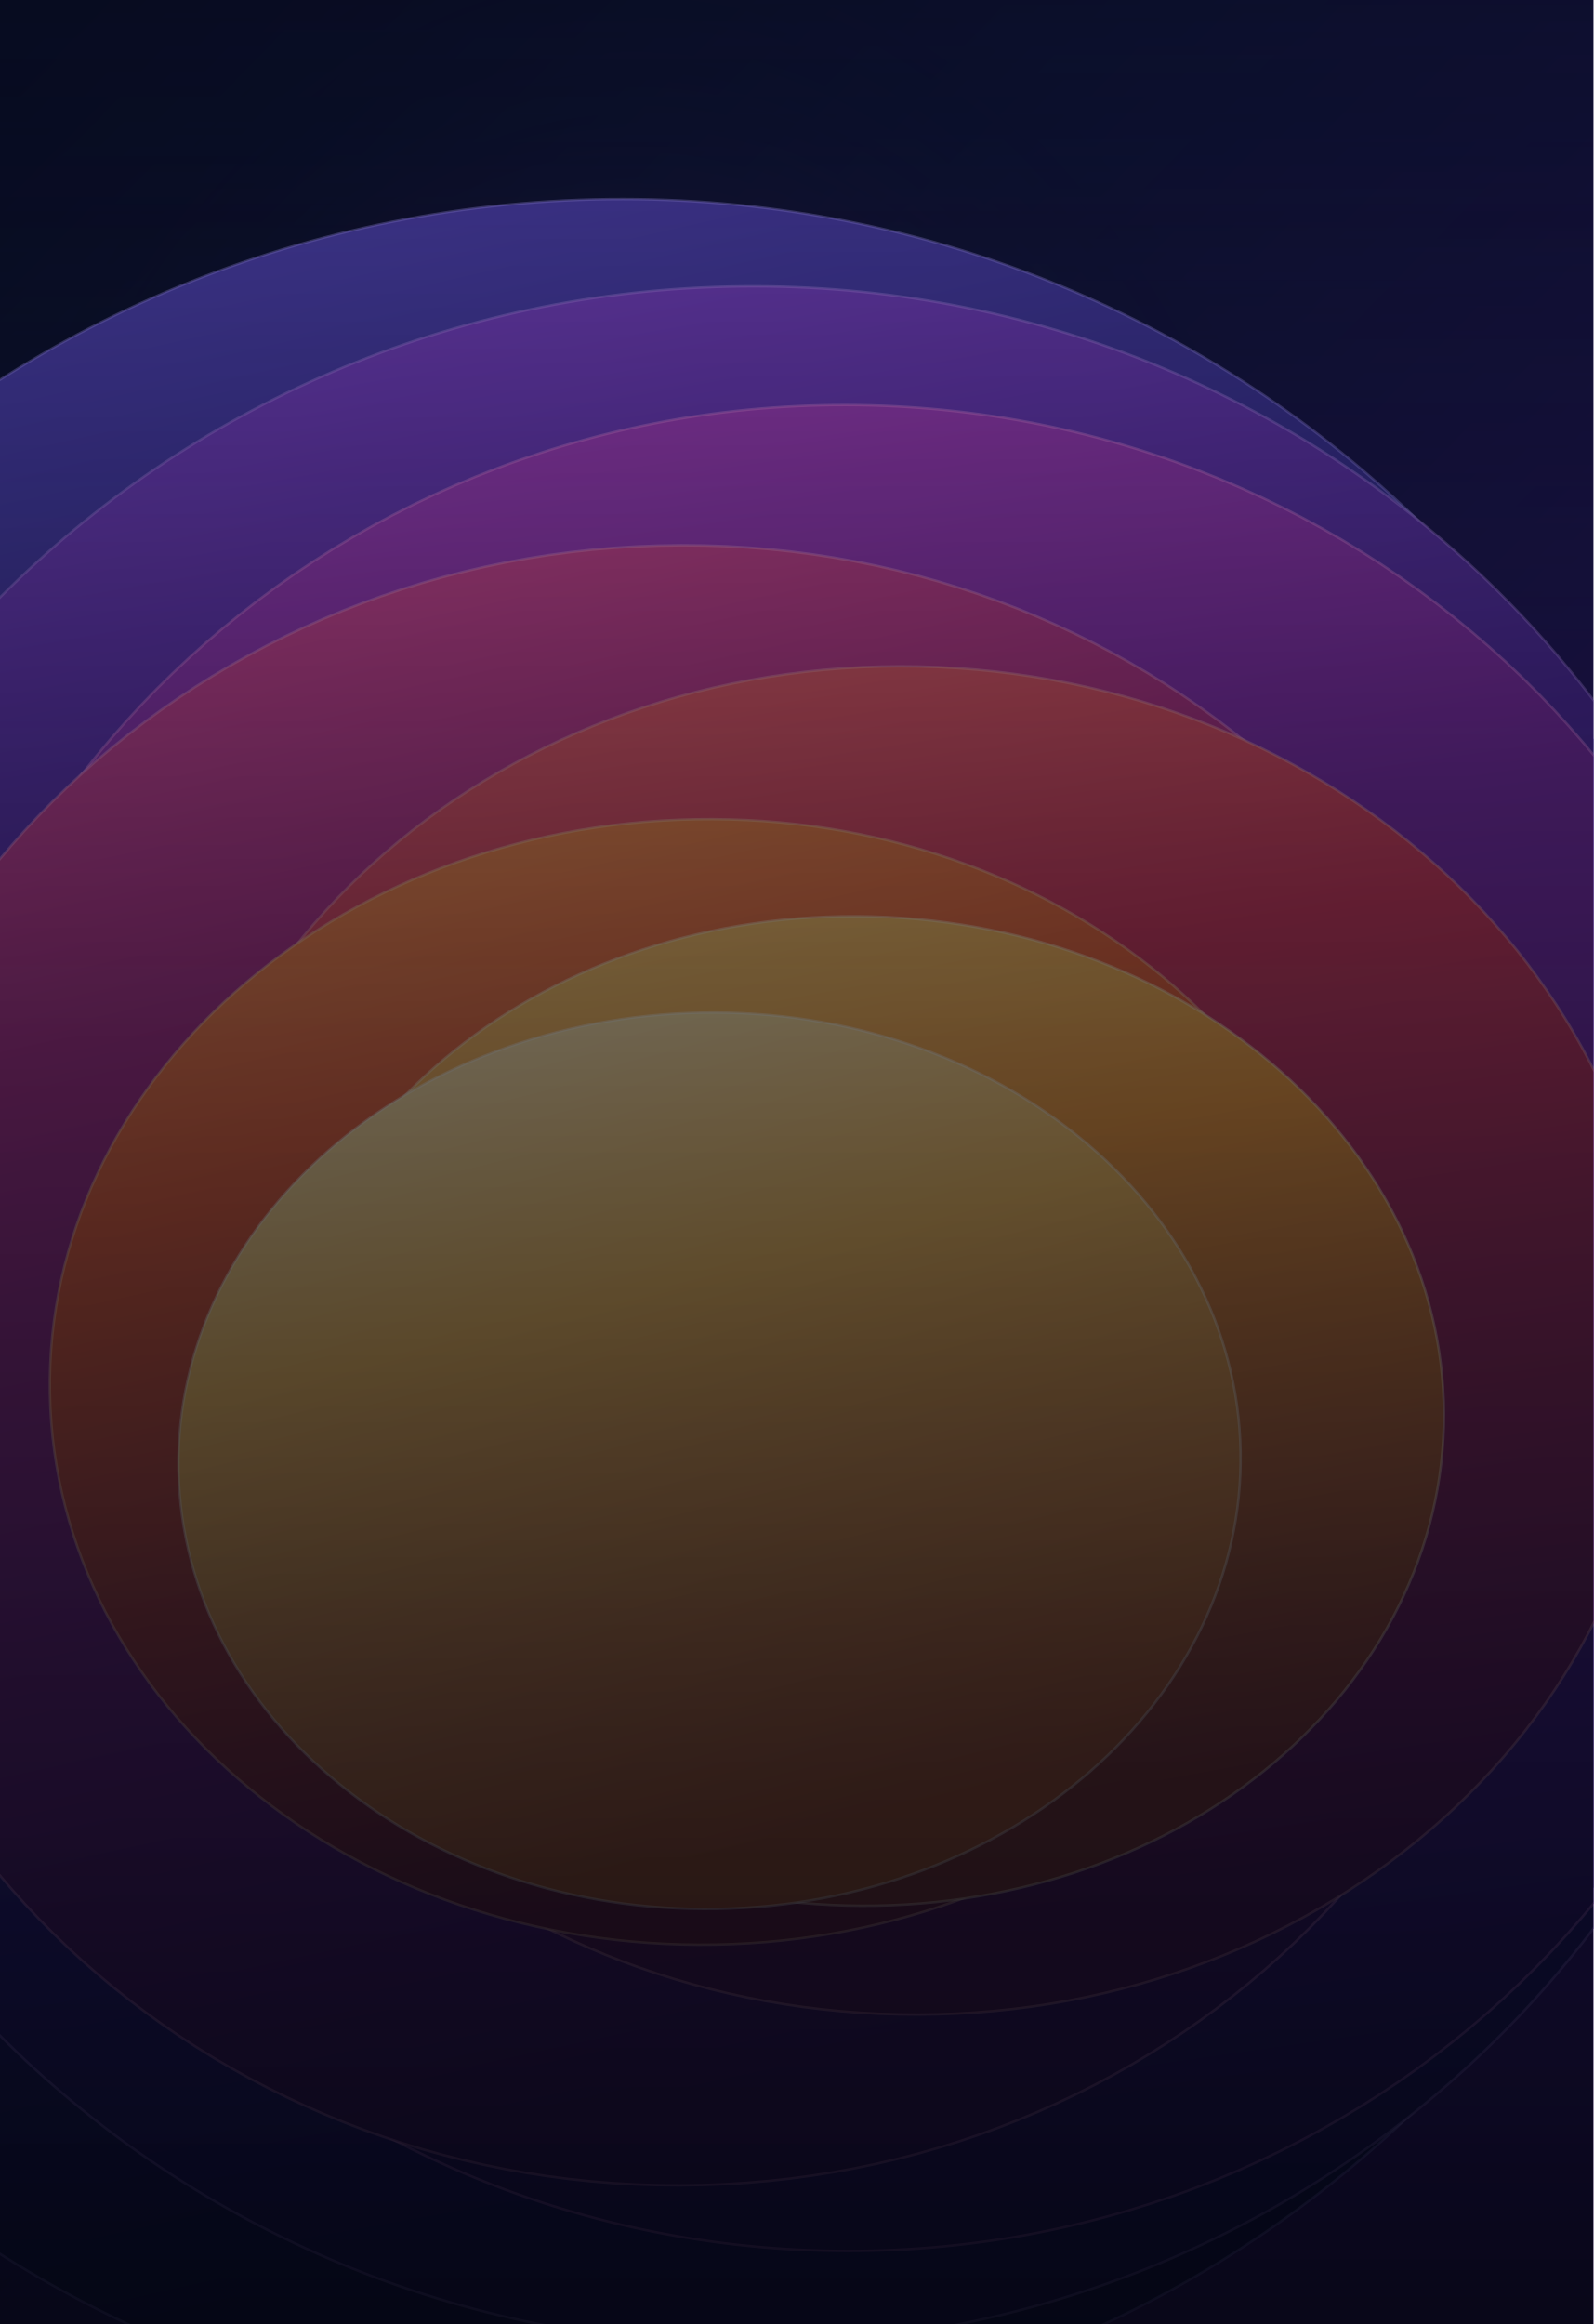
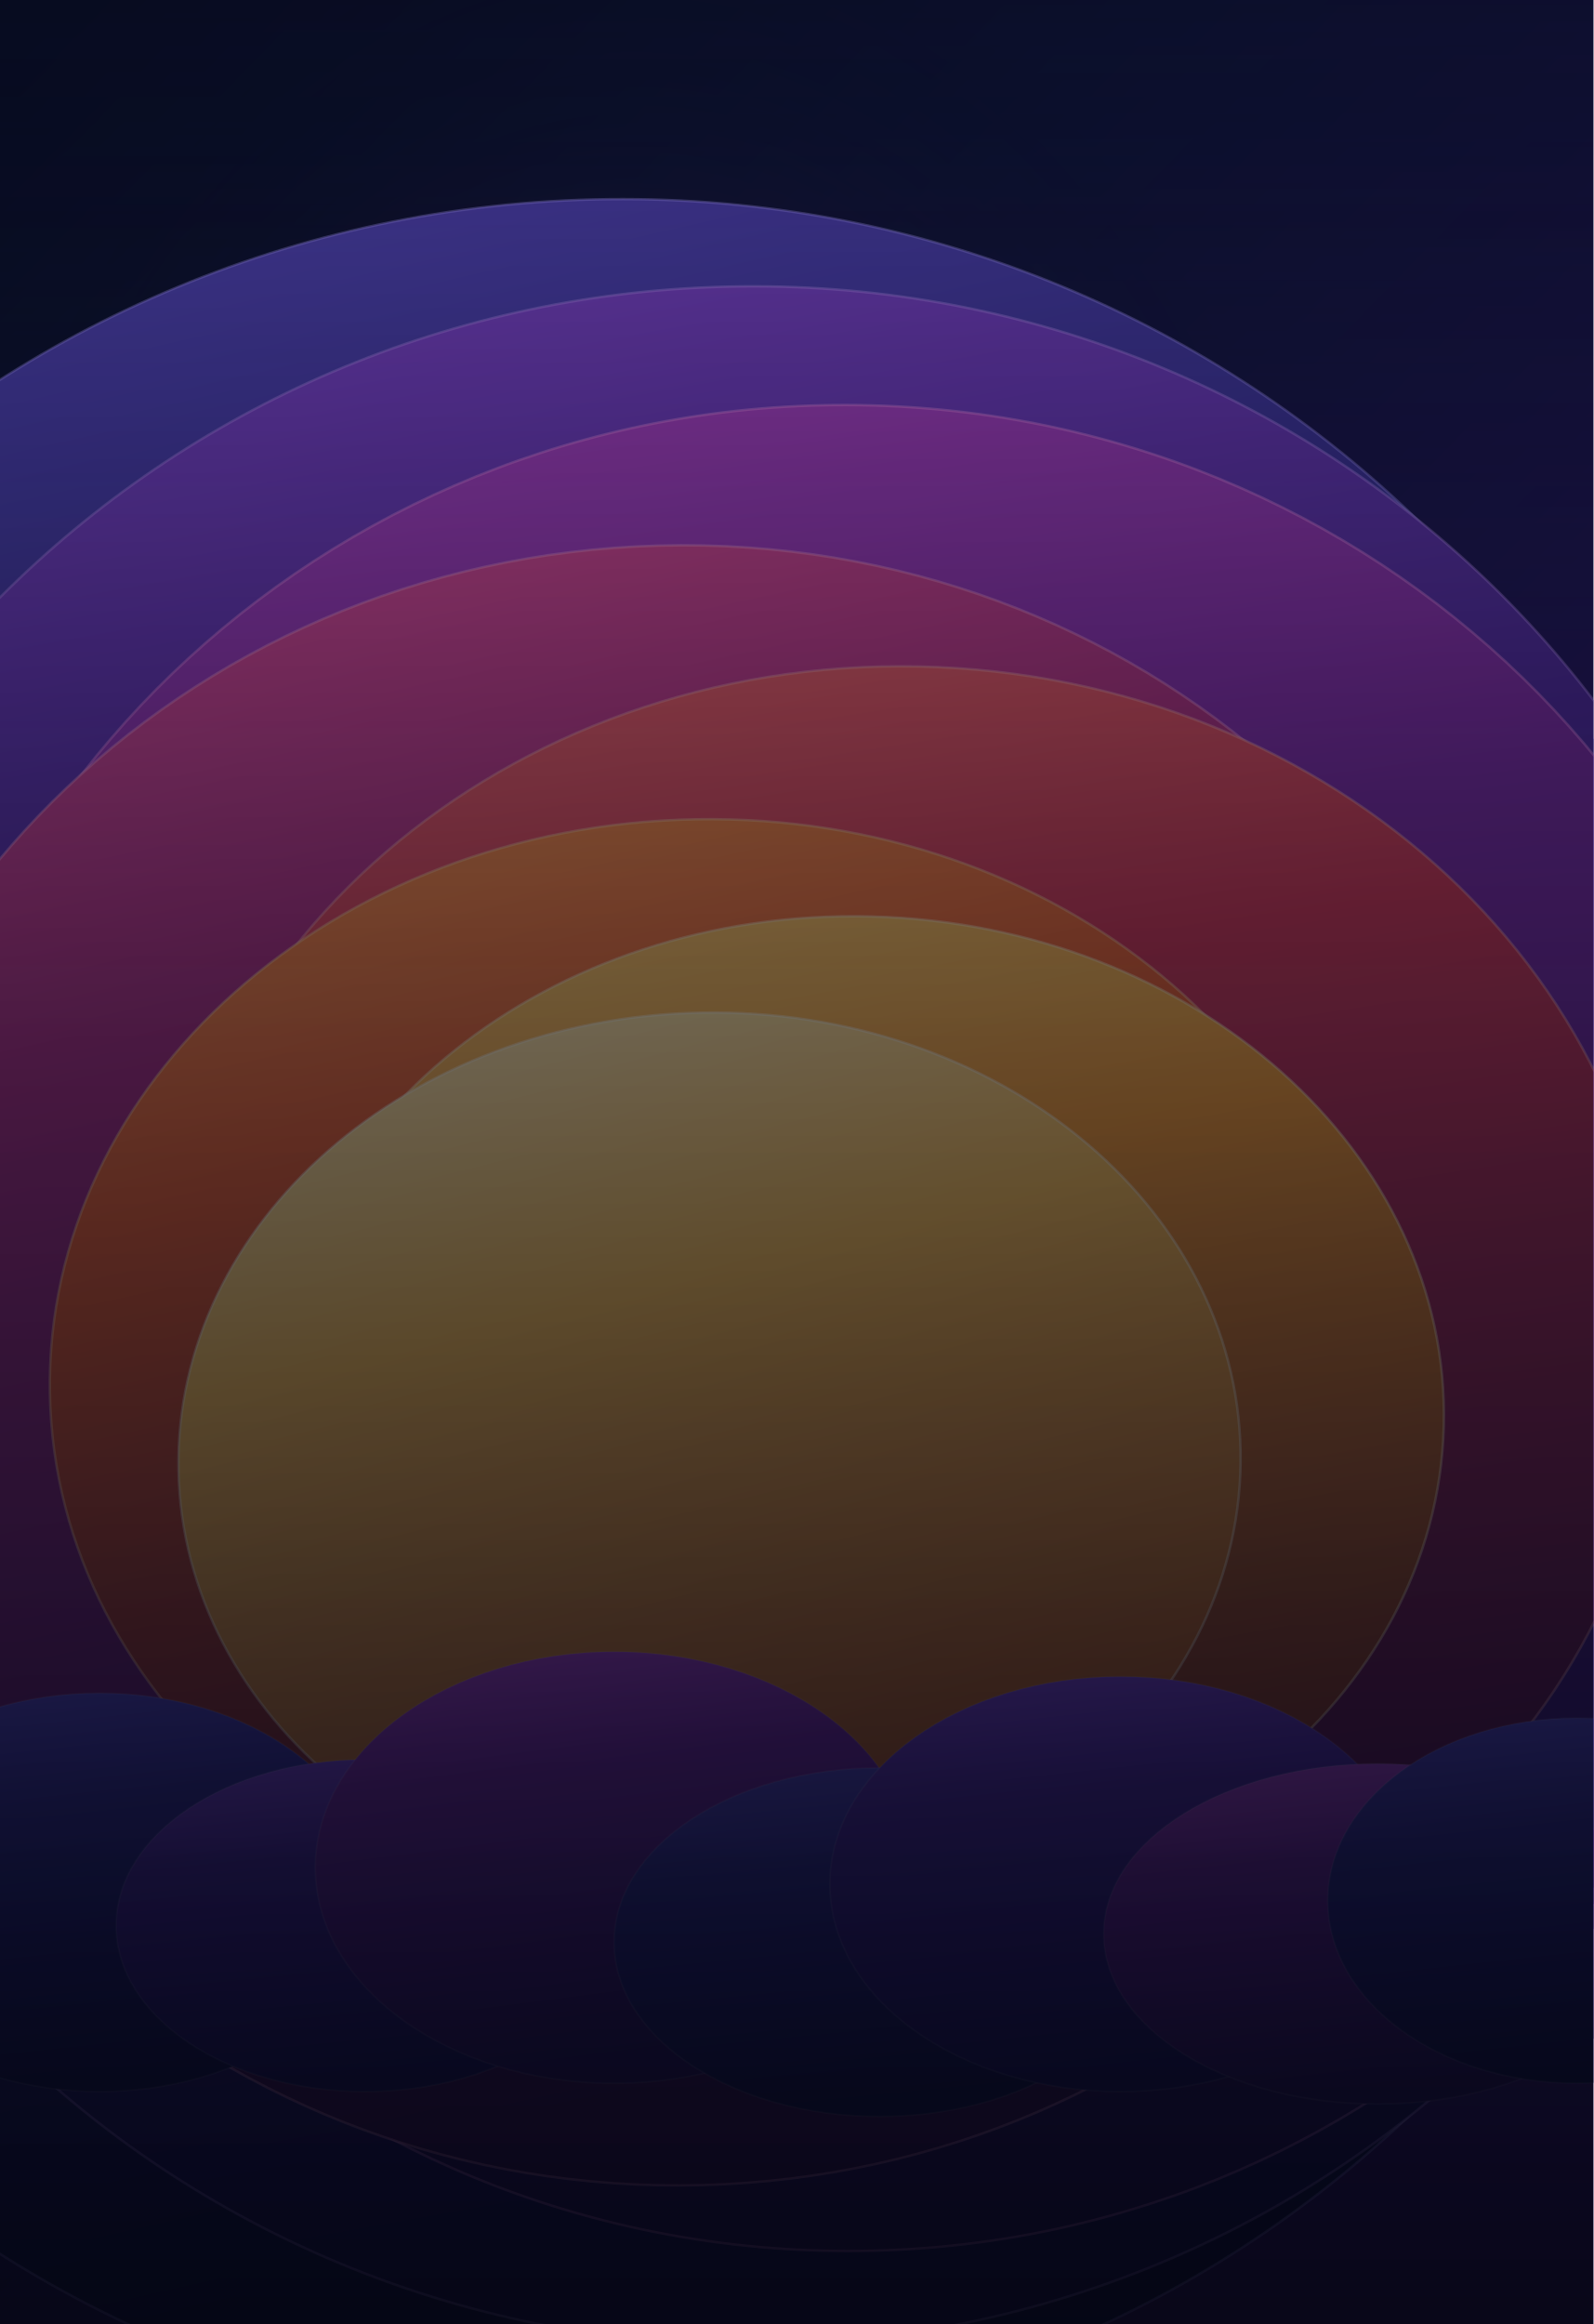
<svg xmlns="http://www.w3.org/2000/svg" viewBox="0 0 1920 2800" width="1920" height="2800" preserveAspectRatio="xMidYMid slice" role="img" aria-label="Big Sur tarzı katmanlı kumul manzarası">
  <defs>
    <linearGradient id="sky" x1="0.05" y1="0" x2="0.75" y2="1">
      <stop offset="0" stop-color="#070d24" />
      <stop offset="0.32" stop-color="#131846" />
      <stop offset="0.62" stop-color="#261560" />
      <stop offset="1" stop-color="#38156b" />
    </linearGradient>
    <linearGradient id="d1" x1="0" y1="0" x2="0.15" y2="1">
      <stop offset="0" stop-color="#5b4bc4" />
      <stop offset="0.35" stop-color="#332a86" />
      <stop offset="1" stop-color="#141146" />
    </linearGradient>
    <linearGradient id="d2" x1="0" y1="0" x2="0.15" y2="1">
      <stop offset="0" stop-color="#8a4ad8" />
      <stop offset="0.34" stop-color="#4e2795" />
      <stop offset="1" stop-color="#1d1358" />
    </linearGradient>
    <linearGradient id="d3" x1="0" y1="0" x2="0.18" y2="1">
      <stop offset="0" stop-color="#c04ad2" />
      <stop offset="0.33" stop-color="#7a2799" />
      <stop offset="1" stop-color="#2c1359" />
    </linearGradient>
    <linearGradient id="d4" x1="0" y1="0" x2="0.2" y2="1">
      <stop offset="0" stop-color="#f1549e" />
      <stop offset="0.32" stop-color="#a72a72" />
      <stop offset="1" stop-color="#3c1250" />
    </linearGradient>
    <linearGradient id="d5" x1="0" y1="0" x2="0.22" y2="1">
      <stop offset="0" stop-color="#ff6f6a" />
      <stop offset="0.32" stop-color="#cf3347" />
      <stop offset="1" stop-color="#54133c" />
    </linearGradient>
    <linearGradient id="d6" x1="0" y1="0" x2="0.24" y2="1">
      <stop offset="0" stop-color="#ff9a45" />
      <stop offset="0.34" stop-color="#e75c22" />
      <stop offset="1" stop-color="#6c1c1c" />
    </linearGradient>
    <linearGradient id="d7" x1="0" y1="0" x2="0.26" y2="1">
      <stop offset="0" stop-color="#ffd166" />
      <stop offset="0.36" stop-color="#f59b24" />
      <stop offset="1" stop-color="#8a3512" />
    </linearGradient>
    <linearGradient id="d8" x1="0" y1="0" x2="0.28" y2="1">
      <stop offset="0" stop-color="#fff0b0" />
      <stop offset="0.4" stop-color="#ffc247" />
      <stop offset="1" stop-color="#b8580f" />
    </linearGradient>
    <radialGradient id="patlama" cx="0.4" cy="0.42" r="0.46">
      <stop offset="0" stop-color="#ffe4ff" stop-opacity="0.62" />
      <stop offset="0.4" stop-color="#b478ff" stop-opacity="0.24" />
      <stop offset="1" stop-color="#000000" stop-opacity="0" />
    </radialGradient>
    <linearGradient id="ustGolge" x1="0" y1="0" x2="0" y2="0.5">
      <stop offset="0" stop-color="#050a1c" stop-opacity="0.55" />
      <stop offset="1" stop-color="#050a1c" stop-opacity="0" />
    </linearGradient>
    <linearGradient id="gece" x1="0" y1="0" x2="0" y2="1">
      <stop offset="0" stop-color="#0a0c22" stop-opacity="0.30" />
      <stop offset="0.42" stop-color="#0a0d20" stop-opacity="0.58" />
      <stop offset="0.75" stop-color="#05081a" stop-opacity="0.76" />
      <stop offset="1" stop-color="#02040d" stop-opacity="0.88" />
    </linearGradient>
  </defs>
  <rect width="1920" height="2800" fill="url(#sky)" />
  <rect width="1920" height="2800" fill="url(#patlama)" />
  <rect width="1920" height="2800" fill="url(#ustGolge)" />
  <g stroke-linejoin="round">
    <ellipse cx="745" cy="1585" rx="1370" ry="1345" transform="rotate(-3.5 745 1585)" fill="url(#d1)" stroke="rgba(168,150,255,0.42)" stroke-width="3" />
    <ellipse cx="905" cy="1585" rx="1265" ry="1240" transform="rotate(-2 905 1585)" fill="url(#d2)" stroke="rgba(198,150,255,0.40)" stroke-width="3" />
    <ellipse cx="1020" cy="1600" rx="1150" ry="1112" transform="rotate(1.5 1020 1600)" fill="url(#d3)" stroke="rgba(255,150,240,0.40)" stroke-width="3" />
    <ellipse cx="820" cy="1645" rx="1045" ry="988" transform="rotate(-1.5 820 1645)" fill="url(#d4)" stroke="rgba(255,160,215,0.42)" stroke-width="3" />
    <ellipse cx="1095" cy="1615" rx="905" ry="812" transform="rotate(2.5 1095 1615)" fill="url(#d5)" stroke="rgba(255,175,175,0.42)" stroke-width="3" />
    <ellipse cx="850" cy="1665" rx="790" ry="678" transform="rotate(-1 850 1665)" fill="url(#d6)" stroke="rgba(255,205,150,0.44)" stroke-width="3" />
    <ellipse cx="1035" cy="1700" rx="705" ry="596" transform="rotate(1.5 1035 1700)" fill="url(#d7)" stroke="rgba(255,232,180,0.46)" stroke-width="3" />
    <ellipse cx="855" cy="1760" rx="640" ry="540" transform="rotate(-1 855 1760)" fill="url(#d8)" stroke="rgba(255,250,220,0.42)" stroke-width="3" />
  </g>
+   <g stroke-linejoin="round" stroke="rgba(255,255,255,0.10)" stroke-width="2">
+     <ellipse cx="120" cy="2280" rx="330" ry="240" fill="url(#d1)" />
+     <ellipse cx="440" cy="2320" rx="300" ry="200" fill="url(#d2)" />
+     <ellipse cx="740" cy="2250" rx="360" ry="260" fill="url(#d3)" />
+     <ellipse cx="1060" cy="2340" rx="320" ry="210" fill="url(#d1)" />
+     <ellipse cx="1350" cy="2270" rx="350" ry="250" fill="url(#d2)" />
+     <ellipse cx="1660" cy="2330" rx="330" ry="205" fill="url(#d3)" />
+     <ellipse cx="1900" cy="2290" rx="300" ry="220" fill="url(#d1)" />
+   </g>
  <rect width="1920" height="2800" fill="url(#gece)" />
</svg>
